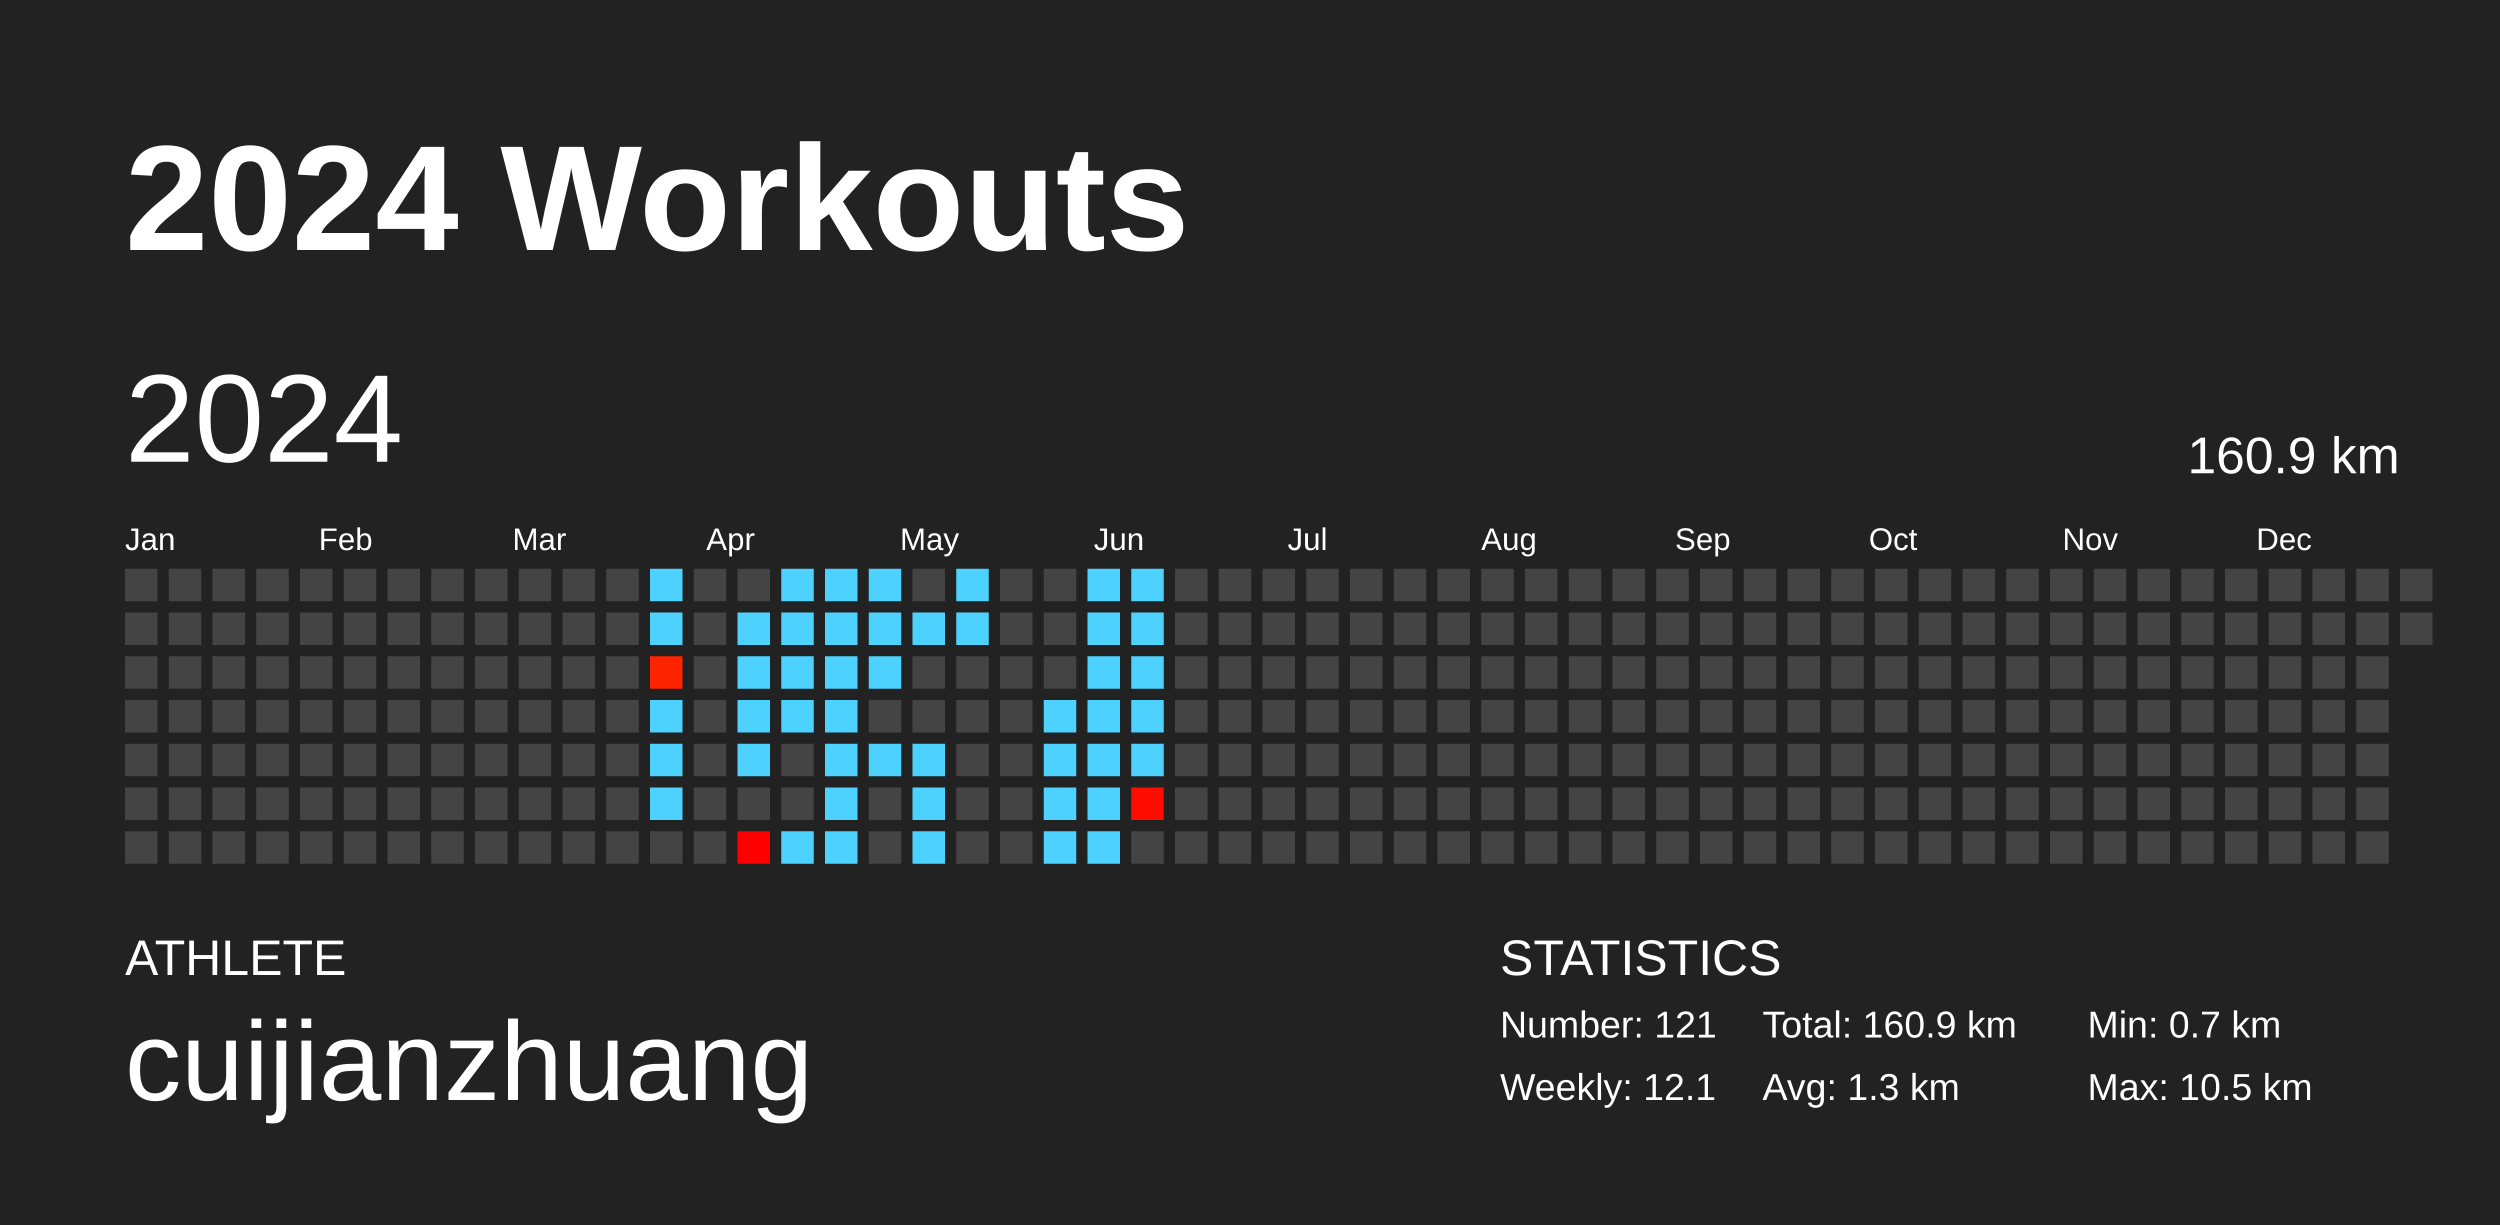
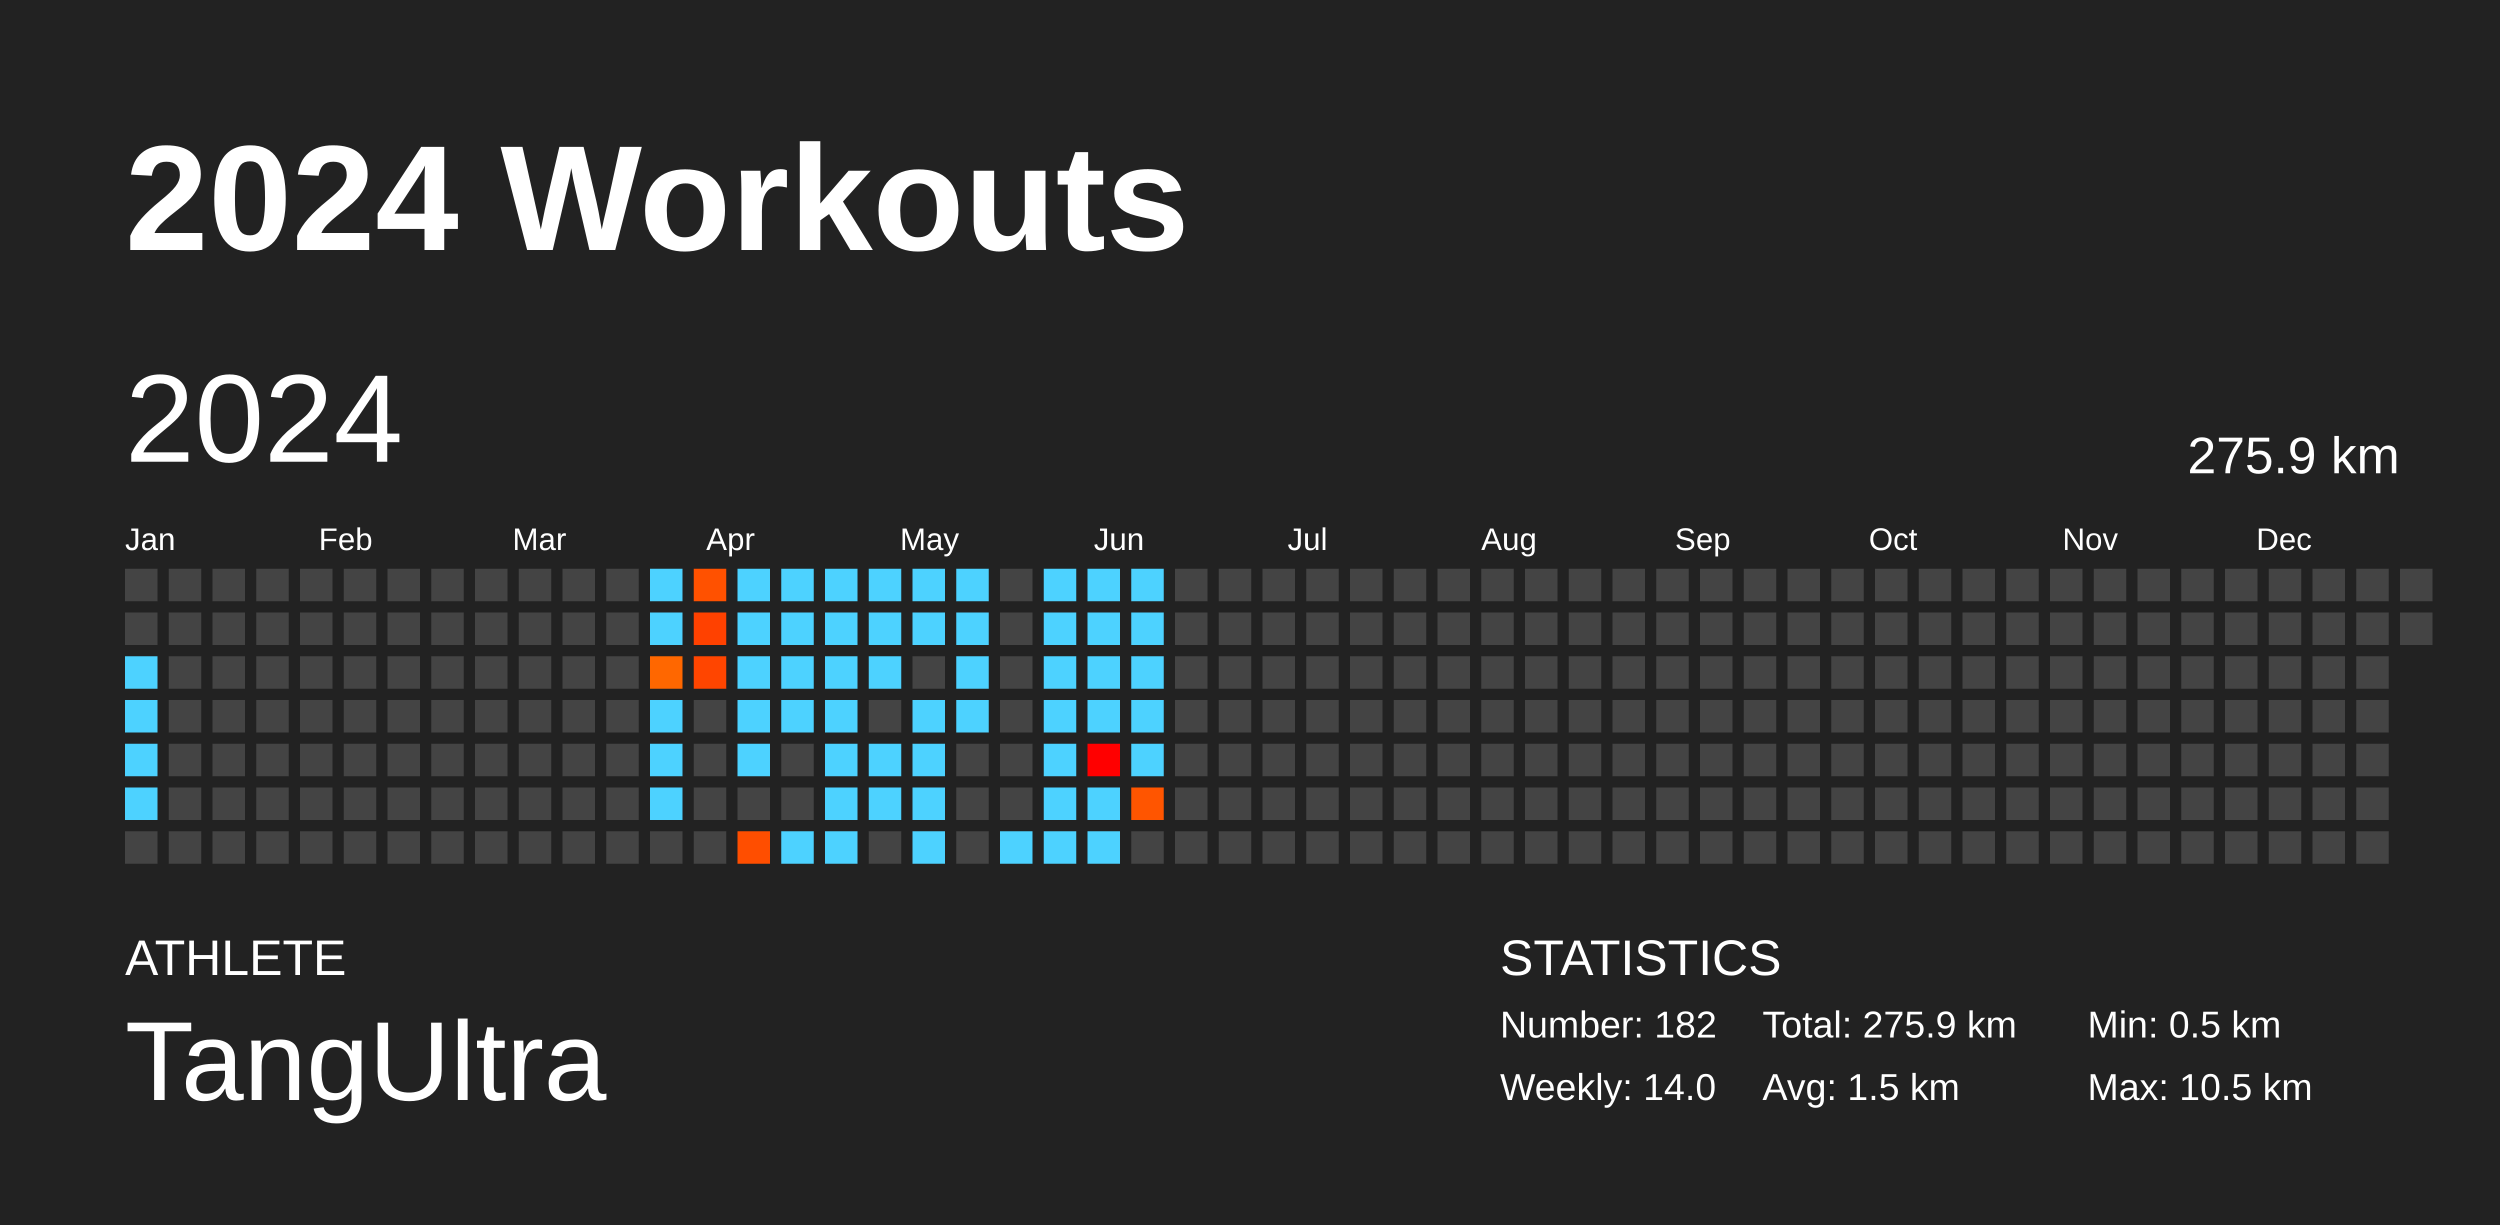
<svg xmlns="http://www.w3.org/2000/svg" baseProfile="full" height="98mm" version="1.1" viewBox="0,0,200,98" width="200mm">
  <defs />
  <rect fill="#222222" height="98" width="200" x="0" y="0" />
  <text fill="#FFFFFF" style="font-size:12px; font-family:Arial; font-weight:bold;" x="10" y="20">2024 Workouts</text>
  <text fill="#FFFFFF" style="font-size:4px; font-family:Arial" x="10" y="78">ATHLETE</text>
-   <text fill="#FFFFFF" style="font-size:9px; font-family:Arial" x="10" y="88">cuijianzhuang</text>
+   <text fill="#FFFFFF" style="font-size:9px; font-family:Arial" x="10" y="88">TangUltra</text>
  <text fill="#FFFFFF" style="font-size:4px; font-family:Arial" x="120" y="78">STATISTICS</text>
-   <text fill="#FFFFFF" style="font-size:3px; font-family:Arial" x="120" y="83">Number: 121</text>
-   <text fill="#FFFFFF" style="font-size:3px; font-family:Arial" x="120" y="88">Weekly: 12.1</text>
-   <text fill="#FFFFFF" style="font-size:3px; font-family:Arial" x="141" y="83">Total: 160.9 km</text>
-   <text fill="#FFFFFF" style="font-size:3px; font-family:Arial" x="141" y="88">Avg: 1.3 km</text>
-   <text fill="#FFFFFF" style="font-size:3px; font-family:Arial" x="167" y="83">Min: 0.7 km</text>
+   <text fill="#FFFFFF" style="font-size:3px; font-family:Arial" x="120" y="83">Number: 182</text>
+   <text fill="#FFFFFF" style="font-size:3px; font-family:Arial" x="120" y="88">Weekly: 14.0</text>
+   <text fill="#FFFFFF" style="font-size:3px; font-family:Arial" x="141" y="83">Total: 275.9 km</text>
+   <text fill="#FFFFFF" style="font-size:3px; font-family:Arial" x="141" y="88">Avg: 1.5 km</text>
+   <text fill="#FFFFFF" style="font-size:3px; font-family:Arial" x="167" y="83">Min: 0.5 km</text>
  <text fill="#FFFFFF" style="font-size:3px; font-family:Arial" x="167" y="88">Max: 10.5 km</text>
  <text dominant-baseline="hanging" fill="#FFFFFF" style="font-size:10.0px; font-family:Arial;" x="10" y="30">2024</text>
-   <text dominant-baseline="hanging" fill="#FFFFFF" style="font-size:4.125px; font-family:Arial;" x="175" y="35">160.9 km</text>
+   <text dominant-baseline="hanging" fill="#FFFFFF" style="font-size:4.125px; font-family:Arial;" x="175" y="35">275.9 km</text>
  <text fill="#FFFFFF" style="font-size:2.5px; font-family:Arial" x="10.0" y="44">Jan</text>
  <text fill="#FFFFFF" style="font-size:2.5px; font-family:Arial" x="25.5" y="44">Feb</text>
  <text fill="#FFFFFF" style="font-size:2.5px; font-family:Arial" x="41.0" y="44">Mar</text>
  <text fill="#FFFFFF" style="font-size:2.5px; font-family:Arial" x="56.5" y="44">Apr</text>
  <text fill="#FFFFFF" style="font-size:2.5px; font-family:Arial" x="72.0" y="44">May</text>
  <text fill="#FFFFFF" style="font-size:2.5px; font-family:Arial" x="87.5" y="44">Jun</text>
  <text fill="#FFFFFF" style="font-size:2.5px; font-family:Arial" x="103.0" y="44">Jul</text>
  <text fill="#FFFFFF" style="font-size:2.5px; font-family:Arial" x="118.5" y="44">Aug</text>
  <text fill="#FFFFFF" style="font-size:2.5px; font-family:Arial" x="134.0" y="44">Sep</text>
  <text fill="#FFFFFF" style="font-size:2.5px; font-family:Arial" x="149.5" y="44">Oct</text>
  <text fill="#FFFFFF" style="font-size:2.5px; font-family:Arial" x="165.0" y="44">Nov</text>
  <text fill="#FFFFFF" style="font-size:2.5px; font-family:Arial" x="180.5" y="44">Dec</text>
  <rect fill="#444444" height="2.6" width="2.6" x="10.0" y="45.5" />
  <rect fill="#444444" height="2.6" width="2.6" x="10.0" y="49.0" />
-   <rect fill="#444444" height="2.6" width="2.6" x="10.0" y="52.5" />
-   <rect fill="#444444" height="2.6" width="2.6" x="10.0" y="56.0" />
-   <rect fill="#444444" height="2.6" width="2.6" x="10.0" y="59.5" />
-   <rect fill="#444444" height="2.6" width="2.6" x="10.0" y="63.0" />
+   <rect fill="#4dd2ff" height="2.6" width="2.6" x="10.0" y="52.5" />
+   <rect fill="#4dd2ff" height="2.6" width="2.6" x="10.0" y="56.0" />
+   <rect fill="#4dd2ff" height="2.6" width="2.6" x="10.0" y="59.5" />
+   <rect fill="#4dd2ff" height="2.6" width="2.6" x="10.0" y="63.0" />
  <rect fill="#444444" height="2.6" width="2.6" x="10.0" y="66.5" />
  <rect fill="#444444" height="2.6" width="2.6" x="13.5" y="45.5" />
  <rect fill="#444444" height="2.6" width="2.6" x="13.5" y="49.0" />
  <rect fill="#444444" height="2.6" width="2.6" x="13.5" y="52.5" />
  <rect fill="#444444" height="2.6" width="2.6" x="13.5" y="56.0" />
  <rect fill="#444444" height="2.6" width="2.6" x="13.5" y="59.5" />
  <rect fill="#444444" height="2.6" width="2.6" x="13.5" y="63.0" />
  <rect fill="#444444" height="2.6" width="2.6" x="13.5" y="66.5" />
  <rect fill="#444444" height="2.6" width="2.6" x="17.0" y="45.5" />
  <rect fill="#444444" height="2.6" width="2.6" x="17.0" y="49.0" />
  <rect fill="#444444" height="2.6" width="2.6" x="17.0" y="52.5" />
  <rect fill="#444444" height="2.6" width="2.6" x="17.0" y="56.0" />
  <rect fill="#444444" height="2.6" width="2.6" x="17.0" y="59.5" />
  <rect fill="#444444" height="2.6" width="2.6" x="17.0" y="63.0" />
  <rect fill="#444444" height="2.6" width="2.6" x="17.0" y="66.5" />
  <rect fill="#444444" height="2.6" width="2.6" x="20.5" y="45.5" />
  <rect fill="#444444" height="2.6" width="2.6" x="20.5" y="49.0" />
  <rect fill="#444444" height="2.6" width="2.6" x="20.5" y="52.5" />
  <rect fill="#444444" height="2.6" width="2.6" x="20.5" y="56.0" />
  <rect fill="#444444" height="2.6" width="2.6" x="20.5" y="59.5" />
  <rect fill="#444444" height="2.6" width="2.6" x="20.5" y="63.0" />
  <rect fill="#444444" height="2.6" width="2.6" x="20.5" y="66.5" />
  <rect fill="#444444" height="2.6" width="2.6" x="24.0" y="45.5" />
  <rect fill="#444444" height="2.6" width="2.6" x="24.0" y="49.0" />
  <rect fill="#444444" height="2.6" width="2.6" x="24.0" y="52.5" />
  <rect fill="#444444" height="2.6" width="2.6" x="24.0" y="56.0" />
  <rect fill="#444444" height="2.6" width="2.6" x="24.0" y="59.5" />
  <rect fill="#444444" height="2.6" width="2.6" x="24.0" y="63.0" />
  <rect fill="#444444" height="2.6" width="2.6" x="24.0" y="66.5" />
  <rect fill="#444444" height="2.6" width="2.6" x="27.5" y="45.5" />
  <rect fill="#444444" height="2.6" width="2.6" x="27.5" y="49.0" />
  <rect fill="#444444" height="2.6" width="2.6" x="27.5" y="52.5" />
  <rect fill="#444444" height="2.6" width="2.6" x="27.5" y="56.0" />
  <rect fill="#444444" height="2.6" width="2.6" x="27.5" y="59.5" />
  <rect fill="#444444" height="2.6" width="2.6" x="27.5" y="63.0" />
  <rect fill="#444444" height="2.6" width="2.6" x="27.5" y="66.5" />
  <rect fill="#444444" height="2.6" width="2.6" x="31.0" y="45.5" />
  <rect fill="#444444" height="2.6" width="2.6" x="31.0" y="49.0" />
  <rect fill="#444444" height="2.6" width="2.6" x="31.0" y="52.5" />
  <rect fill="#444444" height="2.6" width="2.6" x="31.0" y="56.0" />
  <rect fill="#444444" height="2.6" width="2.6" x="31.0" y="59.5" />
  <rect fill="#444444" height="2.6" width="2.6" x="31.0" y="63.0" />
  <rect fill="#444444" height="2.6" width="2.6" x="31.0" y="66.5" />
  <rect fill="#444444" height="2.6" width="2.6" x="34.5" y="45.5" />
  <rect fill="#444444" height="2.6" width="2.6" x="34.5" y="49.0" />
  <rect fill="#444444" height="2.6" width="2.6" x="34.5" y="52.5" />
  <rect fill="#444444" height="2.6" width="2.6" x="34.5" y="56.0" />
  <rect fill="#444444" height="2.6" width="2.6" x="34.5" y="59.5" />
  <rect fill="#444444" height="2.6" width="2.6" x="34.5" y="63.0" />
  <rect fill="#444444" height="2.6" width="2.6" x="34.5" y="66.5" />
  <rect fill="#444444" height="2.6" width="2.6" x="38.0" y="45.5" />
  <rect fill="#444444" height="2.6" width="2.6" x="38.0" y="49.0" />
  <rect fill="#444444" height="2.6" width="2.6" x="38.0" y="52.5" />
  <rect fill="#444444" height="2.6" width="2.6" x="38.0" y="56.0" />
  <rect fill="#444444" height="2.6" width="2.6" x="38.0" y="59.5" />
  <rect fill="#444444" height="2.6" width="2.6" x="38.0" y="63.0" />
  <rect fill="#444444" height="2.6" width="2.6" x="38.0" y="66.5" />
  <rect fill="#444444" height="2.6" width="2.6" x="41.5" y="45.5" />
  <rect fill="#444444" height="2.6" width="2.6" x="41.5" y="49.0" />
  <rect fill="#444444" height="2.6" width="2.6" x="41.5" y="52.5" />
  <rect fill="#444444" height="2.6" width="2.6" x="41.5" y="56.0" />
  <rect fill="#444444" height="2.6" width="2.6" x="41.5" y="59.5" />
  <rect fill="#444444" height="2.6" width="2.6" x="41.5" y="63.0" />
  <rect fill="#444444" height="2.6" width="2.6" x="41.5" y="66.5" />
  <rect fill="#444444" height="2.6" width="2.6" x="45.0" y="45.5" />
  <rect fill="#444444" height="2.6" width="2.6" x="45.0" y="49.0" />
  <rect fill="#444444" height="2.6" width="2.6" x="45.0" y="52.5" />
  <rect fill="#444444" height="2.6" width="2.6" x="45.0" y="56.0" />
  <rect fill="#444444" height="2.6" width="2.6" x="45.0" y="59.5" />
  <rect fill="#444444" height="2.6" width="2.6" x="45.0" y="63.0" />
  <rect fill="#444444" height="2.6" width="2.6" x="45.0" y="66.5" />
  <rect fill="#444444" height="2.6" width="2.6" x="48.5" y="45.5" />
  <rect fill="#444444" height="2.6" width="2.6" x="48.5" y="49.0" />
  <rect fill="#444444" height="2.6" width="2.6" x="48.5" y="52.5" />
  <rect fill="#444444" height="2.6" width="2.6" x="48.5" y="56.0" />
  <rect fill="#444444" height="2.6" width="2.6" x="48.5" y="59.5" />
  <rect fill="#444444" height="2.6" width="2.6" x="48.5" y="63.0" />
  <rect fill="#444444" height="2.6" width="2.6" x="48.5" y="66.5" />
  <rect fill="#4dd2ff" height="2.6" width="2.6" x="52.0" y="45.5" />
  <rect fill="#4dd2ff" height="2.6" width="2.6" x="52.0" y="49.0" />
-   <rect fill="#ff2400" height="2.6" width="2.6" x="52.0" y="52.5" />
+   <rect fill="#ff6700" height="2.6" width="2.6" x="52.0" y="52.5" />
  <rect fill="#4dd2ff" height="2.6" width="2.6" x="52.0" y="56.0" />
  <rect fill="#4dd2ff" height="2.6" width="2.6" x="52.0" y="59.5" />
  <rect fill="#4dd2ff" height="2.6" width="2.6" x="52.0" y="63.0" />
  <rect fill="#444444" height="2.6" width="2.6" x="52.0" y="66.5" />
-   <rect fill="#444444" height="2.6" width="2.6" x="55.5" y="45.5" />
-   <rect fill="#444444" height="2.6" width="2.6" x="55.5" y="49.0" />
-   <rect fill="#444444" height="2.6" width="2.6" x="55.5" y="52.5" />
+   <rect fill="#ff5100" height="2.6" width="2.6" x="55.5" y="45.5" />
+   <rect fill="#ff4100" height="2.6" width="2.6" x="55.5" y="49.0" />
+   <rect fill="#ff4500" height="2.6" width="2.6" x="55.5" y="52.5" />
  <rect fill="#444444" height="2.6" width="2.6" x="55.5" y="56.0" />
  <rect fill="#444444" height="2.6" width="2.6" x="55.5" y="59.5" />
  <rect fill="#444444" height="2.6" width="2.6" x="55.5" y="63.0" />
  <rect fill="#444444" height="2.6" width="2.6" x="55.5" y="66.5" />
-   <rect fill="#444444" height="2.6" width="2.6" x="59.0" y="45.5" />
+   <rect fill="#4dd2ff" height="2.6" width="2.6" x="59.0" y="45.5" />
  <rect fill="#4dd2ff" height="2.6" width="2.6" x="59.0" y="49.0" />
  <rect fill="#4dd2ff" height="2.6" width="2.6" x="59.0" y="52.5" />
  <rect fill="#4dd2ff" height="2.6" width="2.6" x="59.0" y="56.0" />
  <rect fill="#4dd2ff" height="2.6" width="2.6" x="59.0" y="59.5" />
  <rect fill="#444444" height="2.6" width="2.6" x="59.0" y="63.0" />
-   <rect fill="#ff0000" height="2.6" width="2.6" x="59.0" y="66.5" />
+   <rect fill="#ff4e00" height="2.6" width="2.6" x="59.0" y="66.5" />
  <rect fill="#4dd2ff" height="2.6" width="2.6" x="62.5" y="45.5" />
  <rect fill="#4dd2ff" height="2.6" width="2.6" x="62.5" y="49.0" />
  <rect fill="#4dd2ff" height="2.6" width="2.6" x="62.5" y="52.5" />
  <rect fill="#4dd2ff" height="2.6" width="2.6" x="62.5" y="56.0" />
  <rect fill="#444444" height="2.6" width="2.6" x="62.5" y="59.5" />
  <rect fill="#444444" height="2.6" width="2.6" x="62.5" y="63.0" />
  <rect fill="#4dd2ff" height="2.6" width="2.6" x="62.5" y="66.5" />
  <rect fill="#4dd2ff" height="2.6" width="2.6" x="66.0" y="45.5" />
  <rect fill="#4dd2ff" height="2.6" width="2.6" x="66.0" y="49.0" />
  <rect fill="#4dd2ff" height="2.6" width="2.6" x="66.0" y="52.5" />
  <rect fill="#4dd2ff" height="2.6" width="2.6" x="66.0" y="56.0" />
  <rect fill="#4dd2ff" height="2.6" width="2.6" x="66.0" y="59.5" />
  <rect fill="#4dd2ff" height="2.6" width="2.6" x="66.0" y="63.0" />
  <rect fill="#4dd2ff" height="2.6" width="2.6" x="66.0" y="66.5" />
  <rect fill="#4dd2ff" height="2.6" width="2.6" x="69.5" y="45.5" />
  <rect fill="#4dd2ff" height="2.6" width="2.6" x="69.5" y="49.0" />
  <rect fill="#4dd2ff" height="2.6" width="2.6" x="69.5" y="52.5" />
  <rect fill="#444444" height="2.6" width="2.6" x="69.5" y="56.0" />
  <rect fill="#4dd2ff" height="2.6" width="2.6" x="69.5" y="59.5" />
-   <rect fill="#444444" height="2.6" width="2.6" x="69.5" y="63.0" />
+   <rect fill="#4dd2ff" height="2.6" width="2.6" x="69.5" y="63.0" />
  <rect fill="#444444" height="2.6" width="2.6" x="69.5" y="66.5" />
-   <rect fill="#444444" height="2.6" width="2.6" x="73.0" y="45.5" />
+   <rect fill="#4dd2ff" height="2.6" width="2.6" x="73.0" y="45.5" />
  <rect fill="#4dd2ff" height="2.6" width="2.6" x="73.0" y="49.0" />
  <rect fill="#444444" height="2.6" width="2.6" x="73.0" y="52.5" />
-   <rect fill="#444444" height="2.6" width="2.6" x="73.0" y="56.0" />
+   <rect fill="#4dd2ff" height="2.6" width="2.6" x="73.0" y="56.0" />
  <rect fill="#4dd2ff" height="2.6" width="2.6" x="73.0" y="59.5" />
  <rect fill="#4dd2ff" height="2.6" width="2.6" x="73.0" y="63.0" />
  <rect fill="#4dd2ff" height="2.6" width="2.6" x="73.0" y="66.5" />
  <rect fill="#4dd2ff" height="2.6" width="2.6" x="76.5" y="45.5" />
  <rect fill="#4dd2ff" height="2.6" width="2.6" x="76.5" y="49.0" />
-   <rect fill="#444444" height="2.6" width="2.6" x="76.5" y="52.5" />
-   <rect fill="#444444" height="2.6" width="2.6" x="76.5" y="56.0" />
+   <rect fill="#4dd2ff" height="2.6" width="2.6" x="76.5" y="52.5" />
+   <rect fill="#4dd2ff" height="2.6" width="2.6" x="76.5" y="56.0" />
  <rect fill="#444444" height="2.6" width="2.6" x="76.5" y="59.5" />
  <rect fill="#444444" height="2.6" width="2.6" x="76.5" y="63.0" />
  <rect fill="#444444" height="2.6" width="2.6" x="76.5" y="66.5" />
  <rect fill="#444444" height="2.6" width="2.6" x="80.0" y="45.5" />
  <rect fill="#444444" height="2.6" width="2.6" x="80.0" y="49.0" />
  <rect fill="#444444" height="2.6" width="2.6" x="80.0" y="52.5" />
  <rect fill="#444444" height="2.6" width="2.6" x="80.0" y="56.0" />
  <rect fill="#444444" height="2.6" width="2.6" x="80.0" y="59.5" />
  <rect fill="#444444" height="2.6" width="2.6" x="80.0" y="63.0" />
-   <rect fill="#444444" height="2.6" width="2.6" x="80.0" y="66.5" />
-   <rect fill="#444444" height="2.6" width="2.6" x="83.5" y="45.5" />
-   <rect fill="#444444" height="2.6" width="2.6" x="83.5" y="49.0" />
-   <rect fill="#444444" height="2.6" width="2.6" x="83.5" y="52.5" />
+   <rect fill="#4dd2ff" height="2.6" width="2.6" x="80.0" y="66.5" />
+   <rect fill="#4dd2ff" height="2.6" width="2.6" x="83.5" y="45.5" />
+   <rect fill="#4dd2ff" height="2.6" width="2.6" x="83.5" y="49.0" />
+   <rect fill="#4dd2ff" height="2.6" width="2.6" x="83.5" y="52.5" />
  <rect fill="#4dd2ff" height="2.6" width="2.6" x="83.5" y="56.0" />
  <rect fill="#4dd2ff" height="2.6" width="2.6" x="83.5" y="59.5" />
  <rect fill="#4dd2ff" height="2.6" width="2.6" x="83.5" y="63.0" />
  <rect fill="#4dd2ff" height="2.6" width="2.6" x="83.5" y="66.5" />
  <rect fill="#4dd2ff" height="2.6" width="2.6" x="87.0" y="45.5" />
  <rect fill="#4dd2ff" height="2.6" width="2.6" x="87.0" y="49.0" />
  <rect fill="#4dd2ff" height="2.6" width="2.6" x="87.0" y="52.5" />
  <rect fill="#4dd2ff" height="2.6" width="2.6" x="87.0" y="56.0" />
-   <rect fill="#4dd2ff" height="2.6" width="2.6" x="87.0" y="59.5" />
+   <rect fill="#ff0000" height="2.6" width="2.6" x="87.0" y="59.5" />
  <rect fill="#4dd2ff" height="2.6" width="2.6" x="87.0" y="63.0" />
  <rect fill="#4dd2ff" height="2.6" width="2.6" x="87.0" y="66.5" />
  <rect fill="#4dd2ff" height="2.6" width="2.6" x="90.5" y="45.5" />
  <rect fill="#4dd2ff" height="2.6" width="2.6" x="90.5" y="49.0" />
  <rect fill="#4dd2ff" height="2.6" width="2.6" x="90.5" y="52.5" />
  <rect fill="#4dd2ff" height="2.6" width="2.6" x="90.5" y="56.0" />
  <rect fill="#4dd2ff" height="2.6" width="2.6" x="90.5" y="59.5" />
-   <rect fill="#ff0b00" height="2.6" width="2.6" x="90.5" y="63.0" />
+   <rect fill="#ff5500" height="2.6" width="2.6" x="90.5" y="63.0" />
  <rect fill="#444444" height="2.6" width="2.6" x="90.5" y="66.5" />
  <rect fill="#444444" height="2.6" width="2.6" x="94.0" y="45.5" />
  <rect fill="#444444" height="2.6" width="2.6" x="94.0" y="49.0" />
  <rect fill="#444444" height="2.6" width="2.6" x="94.0" y="52.5" />
  <rect fill="#444444" height="2.6" width="2.6" x="94.0" y="56.0" />
  <rect fill="#444444" height="2.6" width="2.6" x="94.0" y="59.5" />
  <rect fill="#444444" height="2.6" width="2.6" x="94.0" y="63.0" />
  <rect fill="#444444" height="2.6" width="2.6" x="94.0" y="66.5" />
  <rect fill="#444444" height="2.6" width="2.6" x="97.5" y="45.5" />
  <rect fill="#444444" height="2.6" width="2.6" x="97.5" y="49.0" />
  <rect fill="#444444" height="2.6" width="2.6" x="97.5" y="52.5" />
  <rect fill="#444444" height="2.6" width="2.6" x="97.5" y="56.0" />
  <rect fill="#444444" height="2.6" width="2.6" x="97.5" y="59.5" />
  <rect fill="#444444" height="2.6" width="2.6" x="97.5" y="63.0" />
  <rect fill="#444444" height="2.6" width="2.6" x="97.5" y="66.5" />
  <rect fill="#444444" height="2.6" width="2.6" x="101.0" y="45.5" />
  <rect fill="#444444" height="2.6" width="2.6" x="101.0" y="49.0" />
  <rect fill="#444444" height="2.6" width="2.6" x="101.0" y="52.5" />
  <rect fill="#444444" height="2.6" width="2.6" x="101.0" y="56.0" />
  <rect fill="#444444" height="2.6" width="2.6" x="101.0" y="59.5" />
  <rect fill="#444444" height="2.6" width="2.6" x="101.0" y="63.0" />
  <rect fill="#444444" height="2.6" width="2.6" x="101.0" y="66.5" />
  <rect fill="#444444" height="2.6" width="2.6" x="104.5" y="45.5" />
  <rect fill="#444444" height="2.6" width="2.6" x="104.5" y="49.0" />
  <rect fill="#444444" height="2.6" width="2.6" x="104.5" y="52.5" />
  <rect fill="#444444" height="2.6" width="2.6" x="104.5" y="56.0" />
  <rect fill="#444444" height="2.6" width="2.6" x="104.5" y="59.5" />
  <rect fill="#444444" height="2.6" width="2.6" x="104.5" y="63.0" />
  <rect fill="#444444" height="2.6" width="2.6" x="104.5" y="66.5" />
  <rect fill="#444444" height="2.6" width="2.6" x="108.0" y="45.5" />
  <rect fill="#444444" height="2.6" width="2.6" x="108.0" y="49.0" />
  <rect fill="#444444" height="2.6" width="2.6" x="108.0" y="52.5" />
  <rect fill="#444444" height="2.6" width="2.6" x="108.0" y="56.0" />
  <rect fill="#444444" height="2.6" width="2.6" x="108.0" y="59.5" />
  <rect fill="#444444" height="2.6" width="2.6" x="108.0" y="63.0" />
  <rect fill="#444444" height="2.6" width="2.6" x="108.0" y="66.5" />
  <rect fill="#444444" height="2.6" width="2.6" x="111.5" y="45.5" />
  <rect fill="#444444" height="2.6" width="2.6" x="111.5" y="49.0" />
  <rect fill="#444444" height="2.6" width="2.6" x="111.5" y="52.5" />
  <rect fill="#444444" height="2.6" width="2.6" x="111.5" y="56.0" />
  <rect fill="#444444" height="2.6" width="2.6" x="111.5" y="59.5" />
  <rect fill="#444444" height="2.6" width="2.6" x="111.5" y="63.0" />
  <rect fill="#444444" height="2.6" width="2.6" x="111.5" y="66.5" />
  <rect fill="#444444" height="2.6" width="2.6" x="115.0" y="45.5" />
  <rect fill="#444444" height="2.6" width="2.6" x="115.0" y="49.0" />
  <rect fill="#444444" height="2.6" width="2.6" x="115.0" y="52.5" />
  <rect fill="#444444" height="2.6" width="2.6" x="115.0" y="56.0" />
  <rect fill="#444444" height="2.6" width="2.6" x="115.0" y="59.5" />
  <rect fill="#444444" height="2.6" width="2.6" x="115.0" y="63.0" />
  <rect fill="#444444" height="2.6" width="2.6" x="115.0" y="66.5" />
  <rect fill="#444444" height="2.6" width="2.6" x="118.5" y="45.5" />
  <rect fill="#444444" height="2.6" width="2.6" x="118.5" y="49.0" />
  <rect fill="#444444" height="2.6" width="2.6" x="118.5" y="52.5" />
  <rect fill="#444444" height="2.6" width="2.6" x="118.5" y="56.0" />
  <rect fill="#444444" height="2.6" width="2.6" x="118.5" y="59.5" />
  <rect fill="#444444" height="2.6" width="2.6" x="118.5" y="63.0" />
  <rect fill="#444444" height="2.6" width="2.6" x="118.5" y="66.5" />
  <rect fill="#444444" height="2.6" width="2.6" x="122.0" y="45.5" />
  <rect fill="#444444" height="2.6" width="2.6" x="122.0" y="49.0" />
  <rect fill="#444444" height="2.6" width="2.6" x="122.0" y="52.5" />
  <rect fill="#444444" height="2.6" width="2.6" x="122.0" y="56.0" />
  <rect fill="#444444" height="2.6" width="2.6" x="122.0" y="59.5" />
  <rect fill="#444444" height="2.6" width="2.6" x="122.0" y="63.0" />
  <rect fill="#444444" height="2.6" width="2.6" x="122.0" y="66.5" />
  <rect fill="#444444" height="2.6" width="2.6" x="125.5" y="45.5" />
  <rect fill="#444444" height="2.6" width="2.6" x="125.5" y="49.0" />
  <rect fill="#444444" height="2.6" width="2.6" x="125.5" y="52.5" />
  <rect fill="#444444" height="2.6" width="2.6" x="125.5" y="56.0" />
  <rect fill="#444444" height="2.6" width="2.6" x="125.5" y="59.5" />
  <rect fill="#444444" height="2.6" width="2.6" x="125.5" y="63.0" />
  <rect fill="#444444" height="2.6" width="2.6" x="125.5" y="66.5" />
  <rect fill="#444444" height="2.6" width="2.6" x="129.0" y="45.5" />
  <rect fill="#444444" height="2.6" width="2.6" x="129.0" y="49.0" />
  <rect fill="#444444" height="2.6" width="2.6" x="129.0" y="52.5" />
  <rect fill="#444444" height="2.6" width="2.6" x="129.0" y="56.0" />
  <rect fill="#444444" height="2.6" width="2.6" x="129.0" y="59.5" />
  <rect fill="#444444" height="2.6" width="2.6" x="129.0" y="63.0" />
  <rect fill="#444444" height="2.6" width="2.6" x="129.0" y="66.5" />
  <rect fill="#444444" height="2.6" width="2.6" x="132.5" y="45.5" />
  <rect fill="#444444" height="2.6" width="2.6" x="132.5" y="49.0" />
  <rect fill="#444444" height="2.6" width="2.6" x="132.5" y="52.5" />
  <rect fill="#444444" height="2.6" width="2.6" x="132.5" y="56.0" />
  <rect fill="#444444" height="2.6" width="2.6" x="132.5" y="59.5" />
  <rect fill="#444444" height="2.6" width="2.6" x="132.5" y="63.0" />
  <rect fill="#444444" height="2.6" width="2.6" x="132.5" y="66.5" />
  <rect fill="#444444" height="2.6" width="2.6" x="136.0" y="45.5" />
  <rect fill="#444444" height="2.6" width="2.6" x="136.0" y="49.0" />
  <rect fill="#444444" height="2.6" width="2.6" x="136.0" y="52.5" />
  <rect fill="#444444" height="2.6" width="2.6" x="136.0" y="56.0" />
  <rect fill="#444444" height="2.6" width="2.6" x="136.0" y="59.5" />
  <rect fill="#444444" height="2.6" width="2.6" x="136.0" y="63.0" />
  <rect fill="#444444" height="2.6" width="2.6" x="136.0" y="66.5" />
  <rect fill="#444444" height="2.6" width="2.6" x="139.5" y="45.5" />
  <rect fill="#444444" height="2.6" width="2.6" x="139.5" y="49.0" />
  <rect fill="#444444" height="2.6" width="2.6" x="139.5" y="52.5" />
  <rect fill="#444444" height="2.6" width="2.6" x="139.5" y="56.0" />
  <rect fill="#444444" height="2.6" width="2.6" x="139.5" y="59.5" />
  <rect fill="#444444" height="2.6" width="2.6" x="139.5" y="63.0" />
  <rect fill="#444444" height="2.6" width="2.6" x="139.5" y="66.5" />
  <rect fill="#444444" height="2.6" width="2.6" x="143.0" y="45.5" />
  <rect fill="#444444" height="2.6" width="2.6" x="143.0" y="49.0" />
  <rect fill="#444444" height="2.6" width="2.6" x="143.0" y="52.5" />
  <rect fill="#444444" height="2.6" width="2.6" x="143.0" y="56.0" />
  <rect fill="#444444" height="2.6" width="2.6" x="143.0" y="59.5" />
  <rect fill="#444444" height="2.6" width="2.6" x="143.0" y="63.0" />
  <rect fill="#444444" height="2.6" width="2.6" x="143.0" y="66.5" />
  <rect fill="#444444" height="2.6" width="2.6" x="146.5" y="45.5" />
  <rect fill="#444444" height="2.6" width="2.6" x="146.5" y="49.0" />
  <rect fill="#444444" height="2.6" width="2.6" x="146.5" y="52.5" />
  <rect fill="#444444" height="2.6" width="2.6" x="146.5" y="56.0" />
  <rect fill="#444444" height="2.6" width="2.6" x="146.5" y="59.5" />
  <rect fill="#444444" height="2.6" width="2.6" x="146.5" y="63.0" />
  <rect fill="#444444" height="2.6" width="2.6" x="146.5" y="66.5" />
  <rect fill="#444444" height="2.6" width="2.6" x="150.0" y="45.5" />
  <rect fill="#444444" height="2.6" width="2.6" x="150.0" y="49.0" />
  <rect fill="#444444" height="2.6" width="2.6" x="150.0" y="52.5" />
  <rect fill="#444444" height="2.6" width="2.6" x="150.0" y="56.0" />
  <rect fill="#444444" height="2.6" width="2.6" x="150.0" y="59.5" />
  <rect fill="#444444" height="2.6" width="2.6" x="150.0" y="63.0" />
  <rect fill="#444444" height="2.6" width="2.6" x="150.0" y="66.5" />
  <rect fill="#444444" height="2.6" width="2.6" x="153.5" y="45.5" />
  <rect fill="#444444" height="2.6" width="2.6" x="153.5" y="49.0" />
  <rect fill="#444444" height="2.6" width="2.6" x="153.5" y="52.5" />
  <rect fill="#444444" height="2.6" width="2.6" x="153.5" y="56.0" />
  <rect fill="#444444" height="2.6" width="2.6" x="153.5" y="59.5" />
  <rect fill="#444444" height="2.6" width="2.6" x="153.5" y="63.0" />
  <rect fill="#444444" height="2.6" width="2.6" x="153.5" y="66.5" />
  <rect fill="#444444" height="2.6" width="2.6" x="157.0" y="45.5" />
  <rect fill="#444444" height="2.6" width="2.6" x="157.0" y="49.0" />
  <rect fill="#444444" height="2.6" width="2.6" x="157.0" y="52.5" />
  <rect fill="#444444" height="2.6" width="2.6" x="157.0" y="56.0" />
  <rect fill="#444444" height="2.6" width="2.6" x="157.0" y="59.5" />
  <rect fill="#444444" height="2.6" width="2.6" x="157.0" y="63.0" />
  <rect fill="#444444" height="2.6" width="2.6" x="157.0" y="66.5" />
  <rect fill="#444444" height="2.6" width="2.6" x="160.5" y="45.5" />
  <rect fill="#444444" height="2.6" width="2.6" x="160.5" y="49.0" />
  <rect fill="#444444" height="2.6" width="2.6" x="160.5" y="52.5" />
  <rect fill="#444444" height="2.6" width="2.6" x="160.5" y="56.0" />
  <rect fill="#444444" height="2.6" width="2.6" x="160.5" y="59.5" />
  <rect fill="#444444" height="2.6" width="2.6" x="160.5" y="63.0" />
  <rect fill="#444444" height="2.6" width="2.6" x="160.5" y="66.5" />
  <rect fill="#444444" height="2.6" width="2.6" x="164.0" y="45.5" />
  <rect fill="#444444" height="2.6" width="2.6" x="164.0" y="49.0" />
  <rect fill="#444444" height="2.6" width="2.6" x="164.0" y="52.5" />
  <rect fill="#444444" height="2.6" width="2.6" x="164.0" y="56.0" />
  <rect fill="#444444" height="2.6" width="2.6" x="164.0" y="59.5" />
  <rect fill="#444444" height="2.6" width="2.6" x="164.0" y="63.0" />
  <rect fill="#444444" height="2.6" width="2.6" x="164.0" y="66.5" />
  <rect fill="#444444" height="2.6" width="2.6" x="167.5" y="45.5" />
  <rect fill="#444444" height="2.6" width="2.6" x="167.5" y="49.0" />
  <rect fill="#444444" height="2.6" width="2.6" x="167.5" y="52.5" />
  <rect fill="#444444" height="2.6" width="2.6" x="167.5" y="56.0" />
  <rect fill="#444444" height="2.6" width="2.6" x="167.5" y="59.5" />
  <rect fill="#444444" height="2.6" width="2.6" x="167.5" y="63.0" />
  <rect fill="#444444" height="2.6" width="2.6" x="167.5" y="66.5" />
  <rect fill="#444444" height="2.6" width="2.6" x="171.0" y="45.5" />
  <rect fill="#444444" height="2.6" width="2.6" x="171.0" y="49.0" />
  <rect fill="#444444" height="2.6" width="2.6" x="171.0" y="52.5" />
  <rect fill="#444444" height="2.6" width="2.6" x="171.0" y="56.0" />
  <rect fill="#444444" height="2.6" width="2.6" x="171.0" y="59.5" />
  <rect fill="#444444" height="2.6" width="2.6" x="171.0" y="63.0" />
  <rect fill="#444444" height="2.6" width="2.6" x="171.0" y="66.5" />
  <rect fill="#444444" height="2.6" width="2.6" x="174.5" y="45.5" />
  <rect fill="#444444" height="2.6" width="2.6" x="174.5" y="49.0" />
  <rect fill="#444444" height="2.6" width="2.6" x="174.5" y="52.5" />
  <rect fill="#444444" height="2.6" width="2.6" x="174.5" y="56.0" />
  <rect fill="#444444" height="2.6" width="2.6" x="174.5" y="59.5" />
  <rect fill="#444444" height="2.6" width="2.6" x="174.5" y="63.0" />
  <rect fill="#444444" height="2.6" width="2.6" x="174.5" y="66.5" />
  <rect fill="#444444" height="2.6" width="2.6" x="178.0" y="45.5" />
  <rect fill="#444444" height="2.6" width="2.6" x="178.0" y="49.0" />
  <rect fill="#444444" height="2.6" width="2.6" x="178.0" y="52.5" />
  <rect fill="#444444" height="2.6" width="2.6" x="178.0" y="56.0" />
  <rect fill="#444444" height="2.6" width="2.6" x="178.0" y="59.5" />
  <rect fill="#444444" height="2.6" width="2.6" x="178.0" y="63.0" />
  <rect fill="#444444" height="2.6" width="2.6" x="178.0" y="66.5" />
  <rect fill="#444444" height="2.6" width="2.6" x="181.5" y="45.5" />
  <rect fill="#444444" height="2.6" width="2.6" x="181.5" y="49.0" />
  <rect fill="#444444" height="2.6" width="2.6" x="181.5" y="52.5" />
  <rect fill="#444444" height="2.6" width="2.6" x="181.5" y="56.0" />
  <rect fill="#444444" height="2.6" width="2.6" x="181.5" y="59.5" />
  <rect fill="#444444" height="2.6" width="2.6" x="181.5" y="63.0" />
  <rect fill="#444444" height="2.6" width="2.6" x="181.5" y="66.5" />
  <rect fill="#444444" height="2.6" width="2.6" x="185.0" y="45.5" />
  <rect fill="#444444" height="2.6" width="2.6" x="185.0" y="49.0" />
  <rect fill="#444444" height="2.6" width="2.6" x="185.0" y="52.5" />
  <rect fill="#444444" height="2.6" width="2.6" x="185.0" y="56.0" />
  <rect fill="#444444" height="2.6" width="2.6" x="185.0" y="59.5" />
  <rect fill="#444444" height="2.6" width="2.6" x="185.0" y="63.0" />
  <rect fill="#444444" height="2.6" width="2.6" x="185.0" y="66.5" />
  <rect fill="#444444" height="2.6" width="2.6" x="188.5" y="45.5" />
  <rect fill="#444444" height="2.6" width="2.6" x="188.5" y="49.0" />
  <rect fill="#444444" height="2.6" width="2.6" x="188.5" y="52.5" />
  <rect fill="#444444" height="2.6" width="2.6" x="188.5" y="56.0" />
  <rect fill="#444444" height="2.6" width="2.6" x="188.5" y="59.5" />
  <rect fill="#444444" height="2.6" width="2.6" x="188.5" y="63.0" />
  <rect fill="#444444" height="2.6" width="2.6" x="188.5" y="66.5" />
  <rect fill="#444444" height="2.6" width="2.6" x="192.0" y="45.5" />
  <rect fill="#444444" height="2.6" width="2.6" x="192.0" y="49.0" />
</svg>
